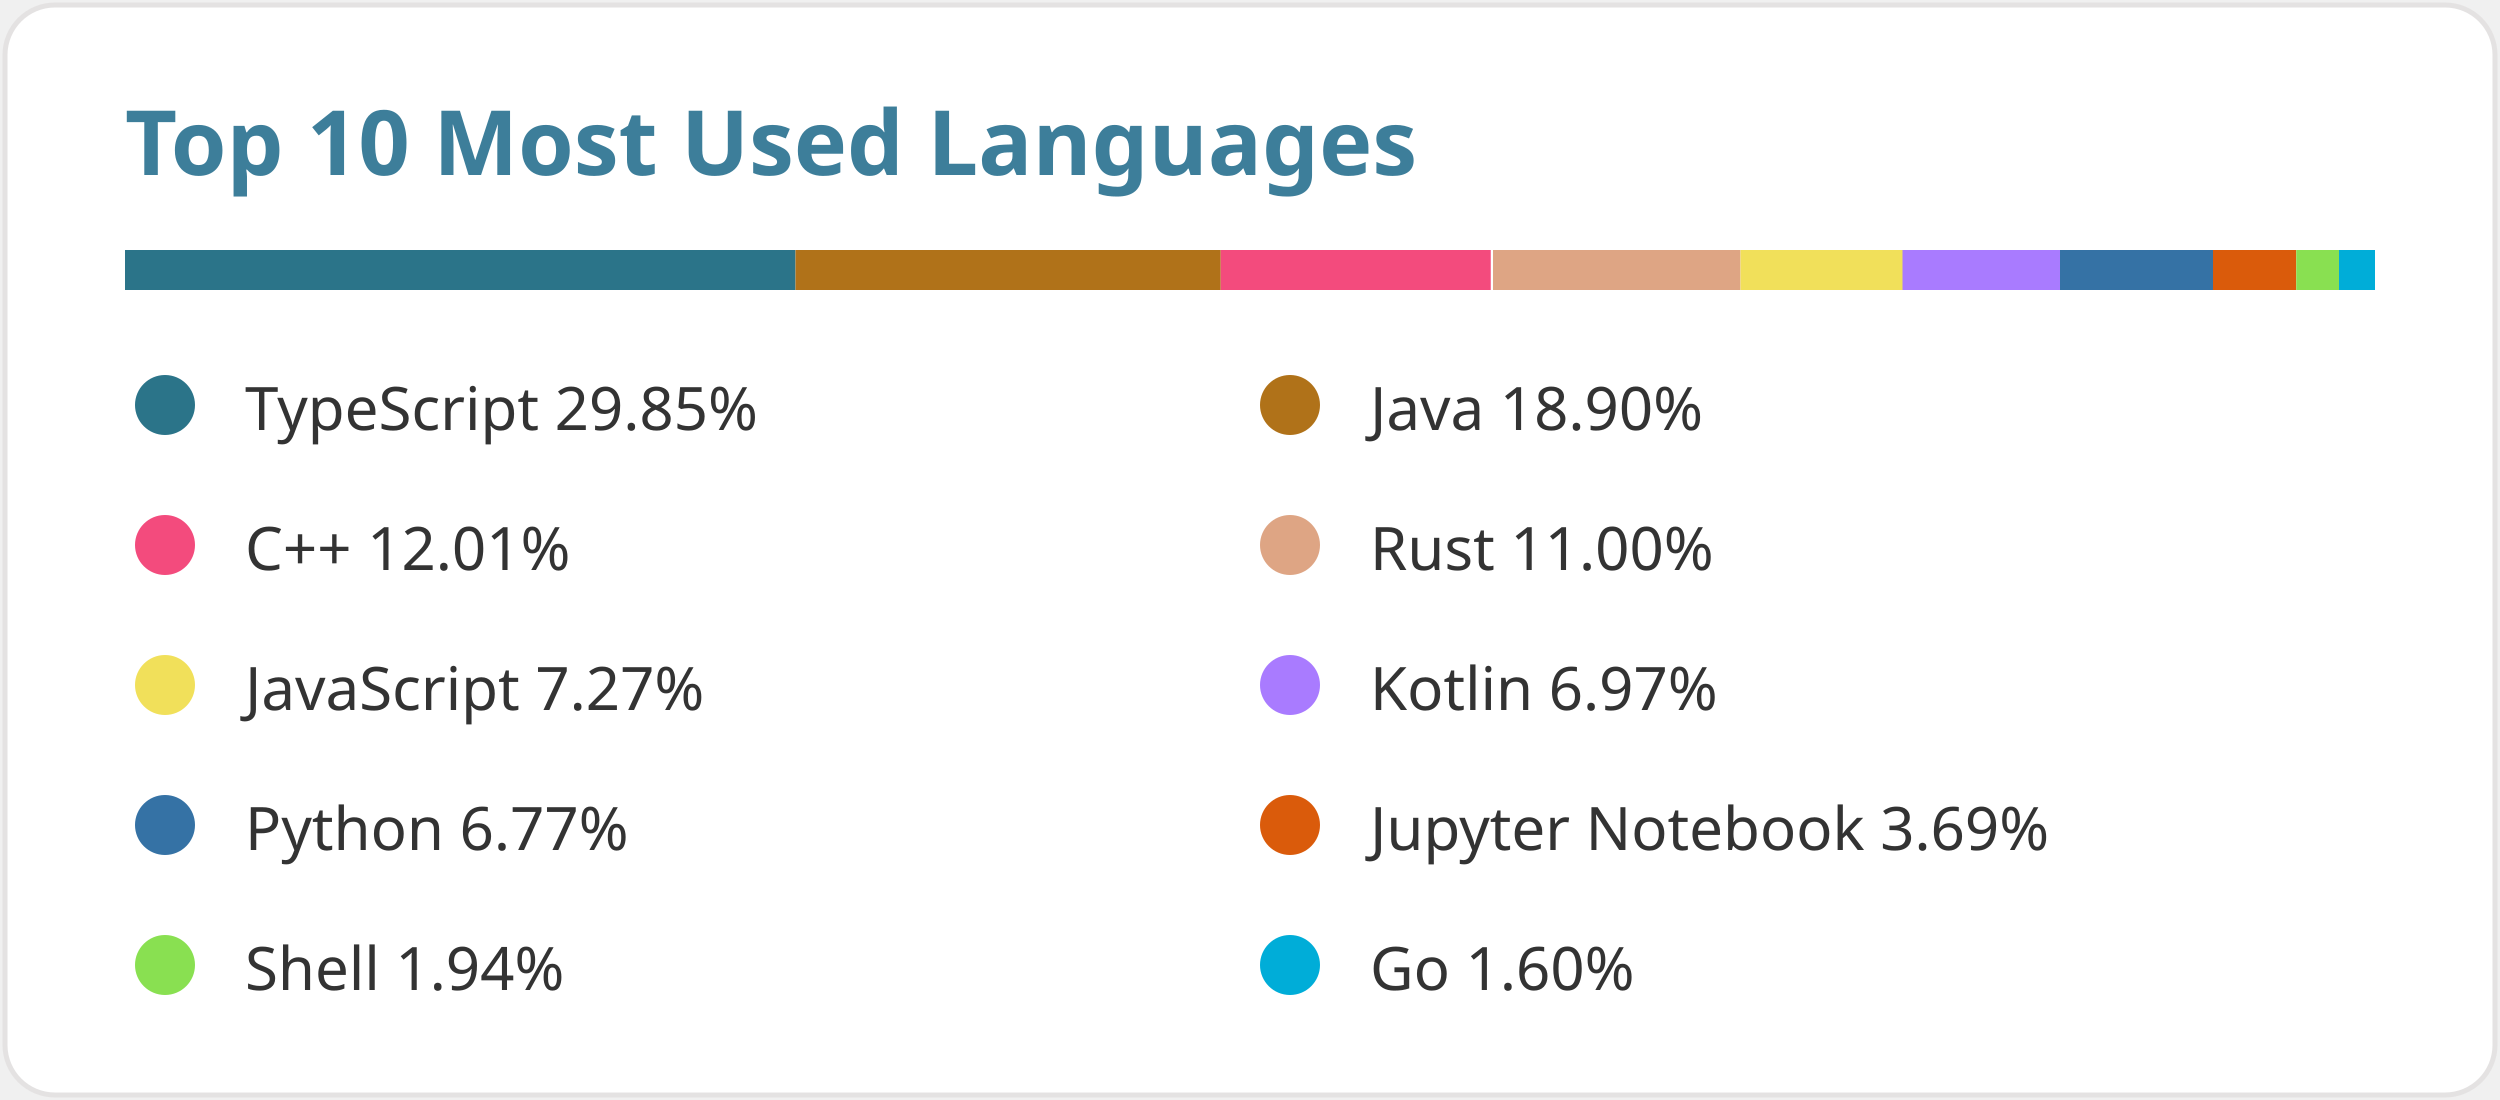
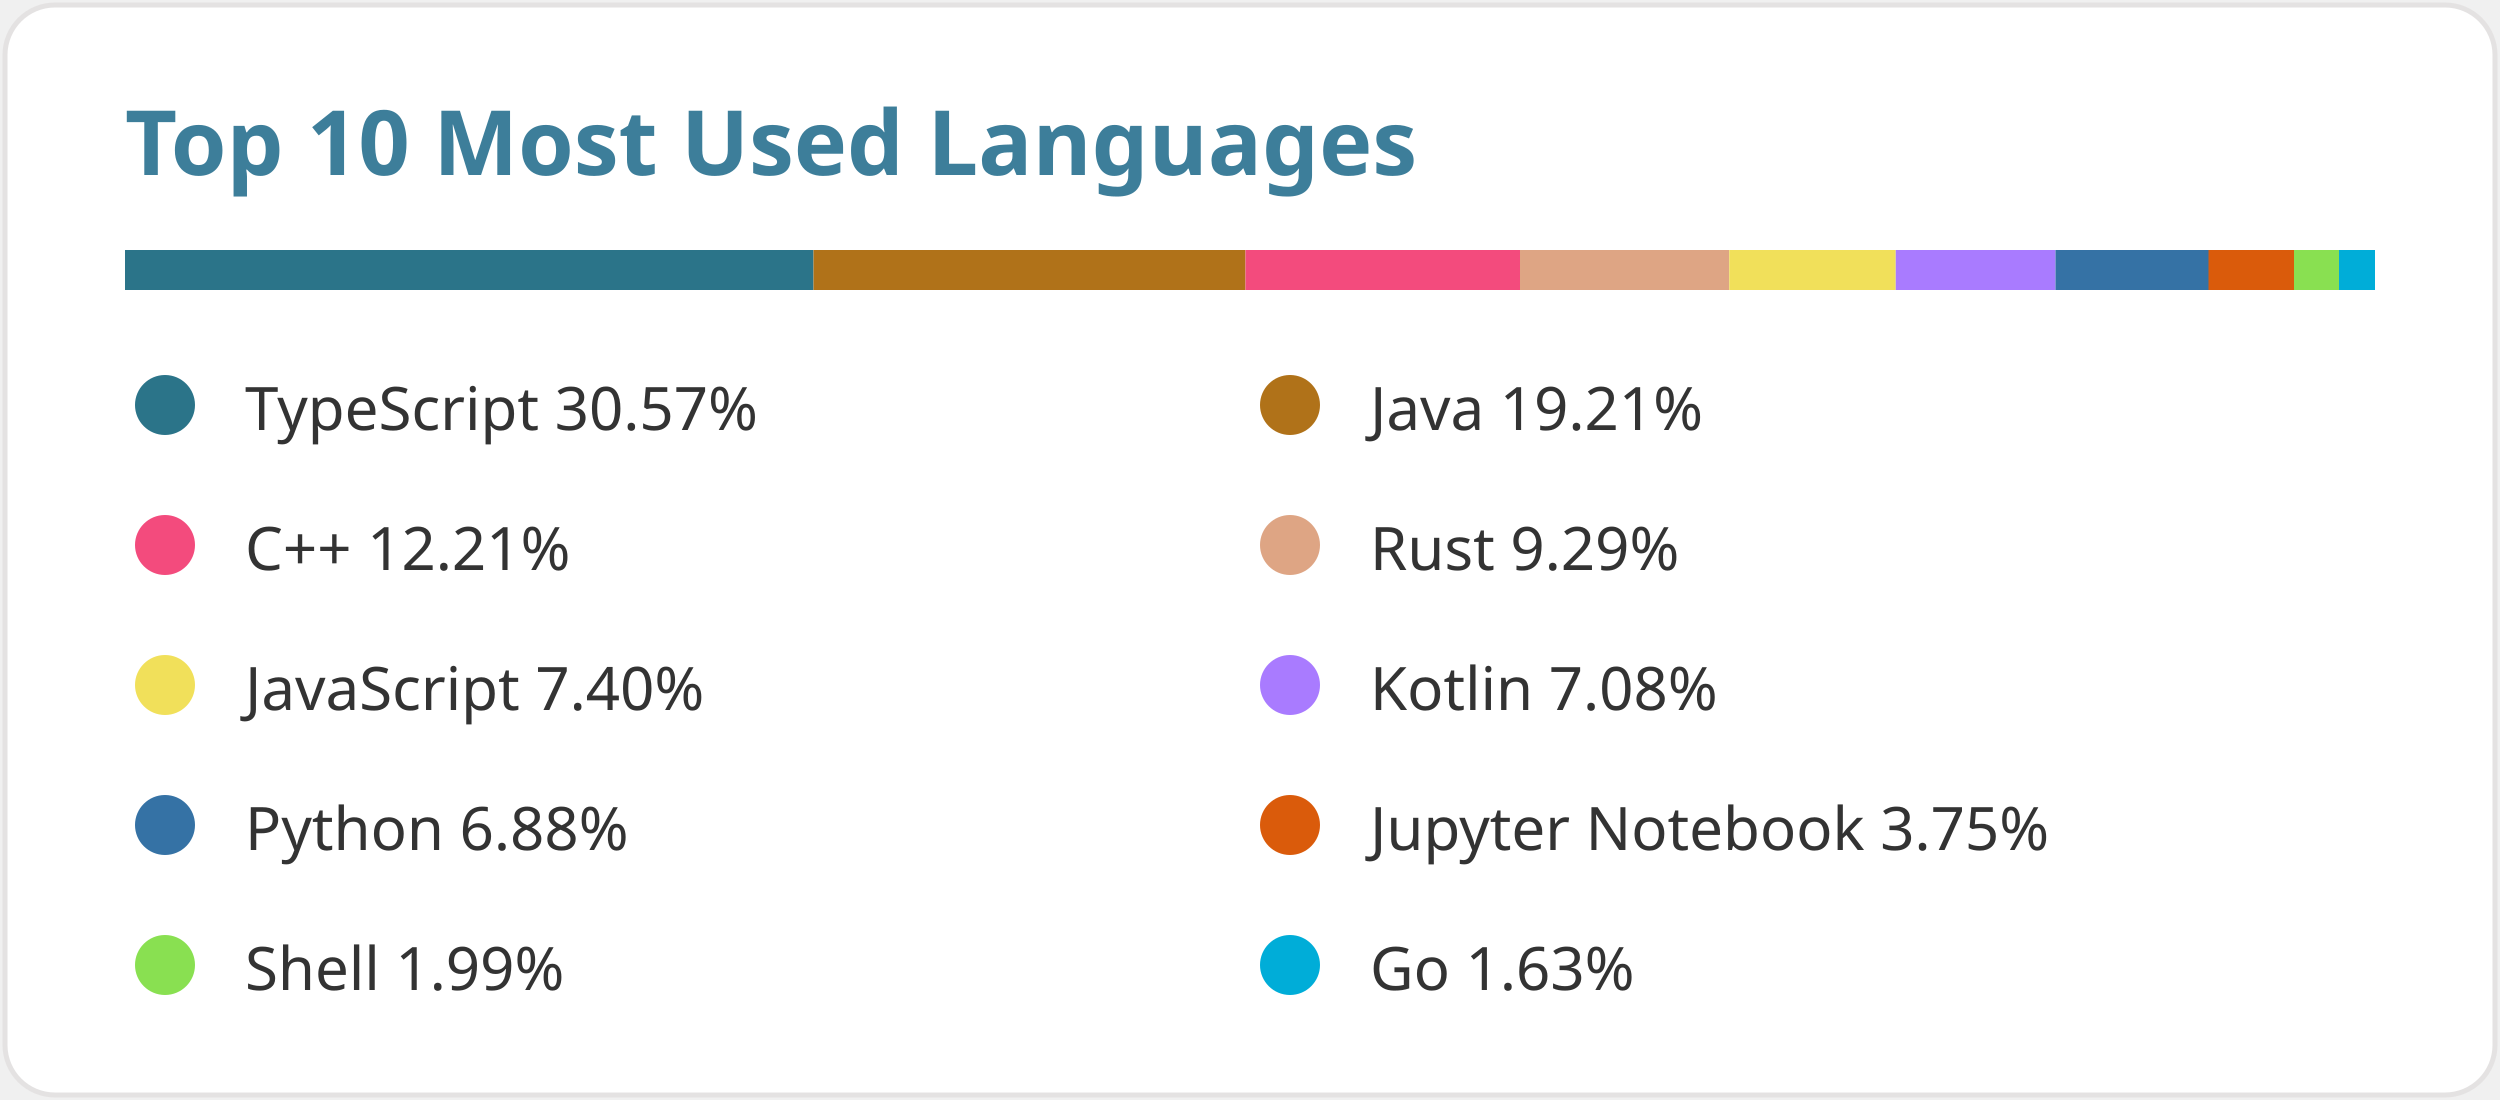
<svg xmlns="http://www.w3.org/2000/svg" width="500" height="220" viewBox="0 0 500 220" data-reactroot="">
  <style>text { font-family: 'Segoe UI', Ubuntu, Sans-Serif; fill: #333333; font-size: 12px; font-weight: 400; }</style>
  <rect width="498" height="218" x="1" y="1" rx="10" fill="#ffffff" stroke="#e4e2e2" />
  <text x="25" y="35" style="fill:#3d7e9a;font-size:18px;font-weight:600">Top 10 Most Used Languages</text>
  <g transform="translate(25, 50) scale(450, 8)">
-     <rect fill="#2b7489" x="0" width="0.298" height="1" />
-     <rect fill="#b07219" x="0.298" width="0.189" height="1" />
-     <rect fill="#f34b7d" x="0.487" width="0.12" height="1" />
-     <rect fill="#dea584" x="0.608" width="0.11" height="1" />
-     <rect fill="#f1e05a" x="0.718" width="0.073" height="1" />
-     <rect fill="#A97BFF" x="0.79" width="0.07" height="1" />
-     <rect fill="#3572A5" x="0.86" width="0.068" height="1" />
-     <rect fill="#DA5B0B" x="0.928" width="0.037" height="1" />
-     <rect fill="#89e051" x="0.965" width="0.019" height="1" />
+     <rect fill="#2b7489" x="0" width="0.306" height="1" />
+     <rect fill="#b07219" x="0.306" width="0.192" height="1" />
+     <rect fill="#f34b7d" x="0.498" width="0.122" height="1" />
+     <rect fill="#dea584" x="0.62" width="0.093" height="1" />
+     <rect fill="#f1e05a" x="0.713" width="0.074" height="1" />
+     <rect fill="#A97BFF" x="0.787" width="0.071" height="1" />
+     <rect fill="#3572A5" x="0.858" width="0.069" height="1" />
+     <rect fill="#DA5B0B" x="0.926" width="0.038" height="1" />
+     <rect fill="#89e051" x="0.964" width="0.02" height="1" />
    <rect fill="#00ADD8" x="0.984" width="0.016" height="1" />
  </g>
  <g transform="translate(25, 75)">
    <circle cx="8" cy="6" r="6" fill="#2b7489" />
-     <text x="24" y="11">TypeScript 29.85%</text>
+     <text x="24" y="11">TypeScript 30.57%</text>
  </g>
  <g transform="translate(250, 75)">
    <circle cx="8" cy="6" r="6" fill="#b07219" />
-     <text x="24" y="11">Java 18.90%</text>
+     <text x="24" y="11">Java 19.21%</text>
  </g>
  <g transform="translate(25, 103)">
    <circle cx="8" cy="6" r="6" fill="#f34b7d" />
-     <text x="24" y="11">C++ 12.01%</text>
+     <text x="24" y="11">C++ 12.21%</text>
  </g>
  <g transform="translate(250, 103)">
    <circle cx="8" cy="6" r="6" fill="#dea584" />
-     <text x="24" y="11">Rust 11.00%</text>
+     <text x="24" y="11">Rust 9.29%</text>
  </g>
  <g transform="translate(25, 131)">
    <circle cx="8" cy="6" r="6" fill="#f1e05a" />
-     <text x="24" y="11">JavaScript 7.27%</text>
+     <text x="24" y="11">JavaScript 7.40%</text>
  </g>
  <g transform="translate(250, 131)">
    <circle cx="8" cy="6" r="6" fill="#A97BFF" />
-     <text x="24" y="11">Kotlin 6.97%</text>
+     <text x="24" y="11">Kotlin 7.08%</text>
  </g>
  <g transform="translate(25, 159)">
    <circle cx="8" cy="6" r="6" fill="#3572A5" />
-     <text x="24" y="11">Python 6.77%</text>
+     <text x="24" y="11">Python 6.88%</text>
  </g>
  <g transform="translate(250, 159)">
    <circle cx="8" cy="6" r="6" fill="#DA5B0B" />
-     <text x="24" y="11">Jupyter Notebook 3.69%</text>
+     <text x="24" y="11">Jupyter Notebook 3.75%</text>
  </g>
  <g transform="translate(25, 187)">
    <circle cx="8" cy="6" r="6" fill="#89e051" />
-     <text x="24" y="11">Shell 1.94%</text>
+     <text x="24" y="11">Shell 1.99%</text>
  </g>
  <g transform="translate(250, 187)">
    <circle cx="8" cy="6" r="6" fill="#00ADD8" />
-     <text x="24" y="11">Go 1.60%</text>
+     <text x="24" y="11">Go 1.63%</text>
  </g>
</svg>
